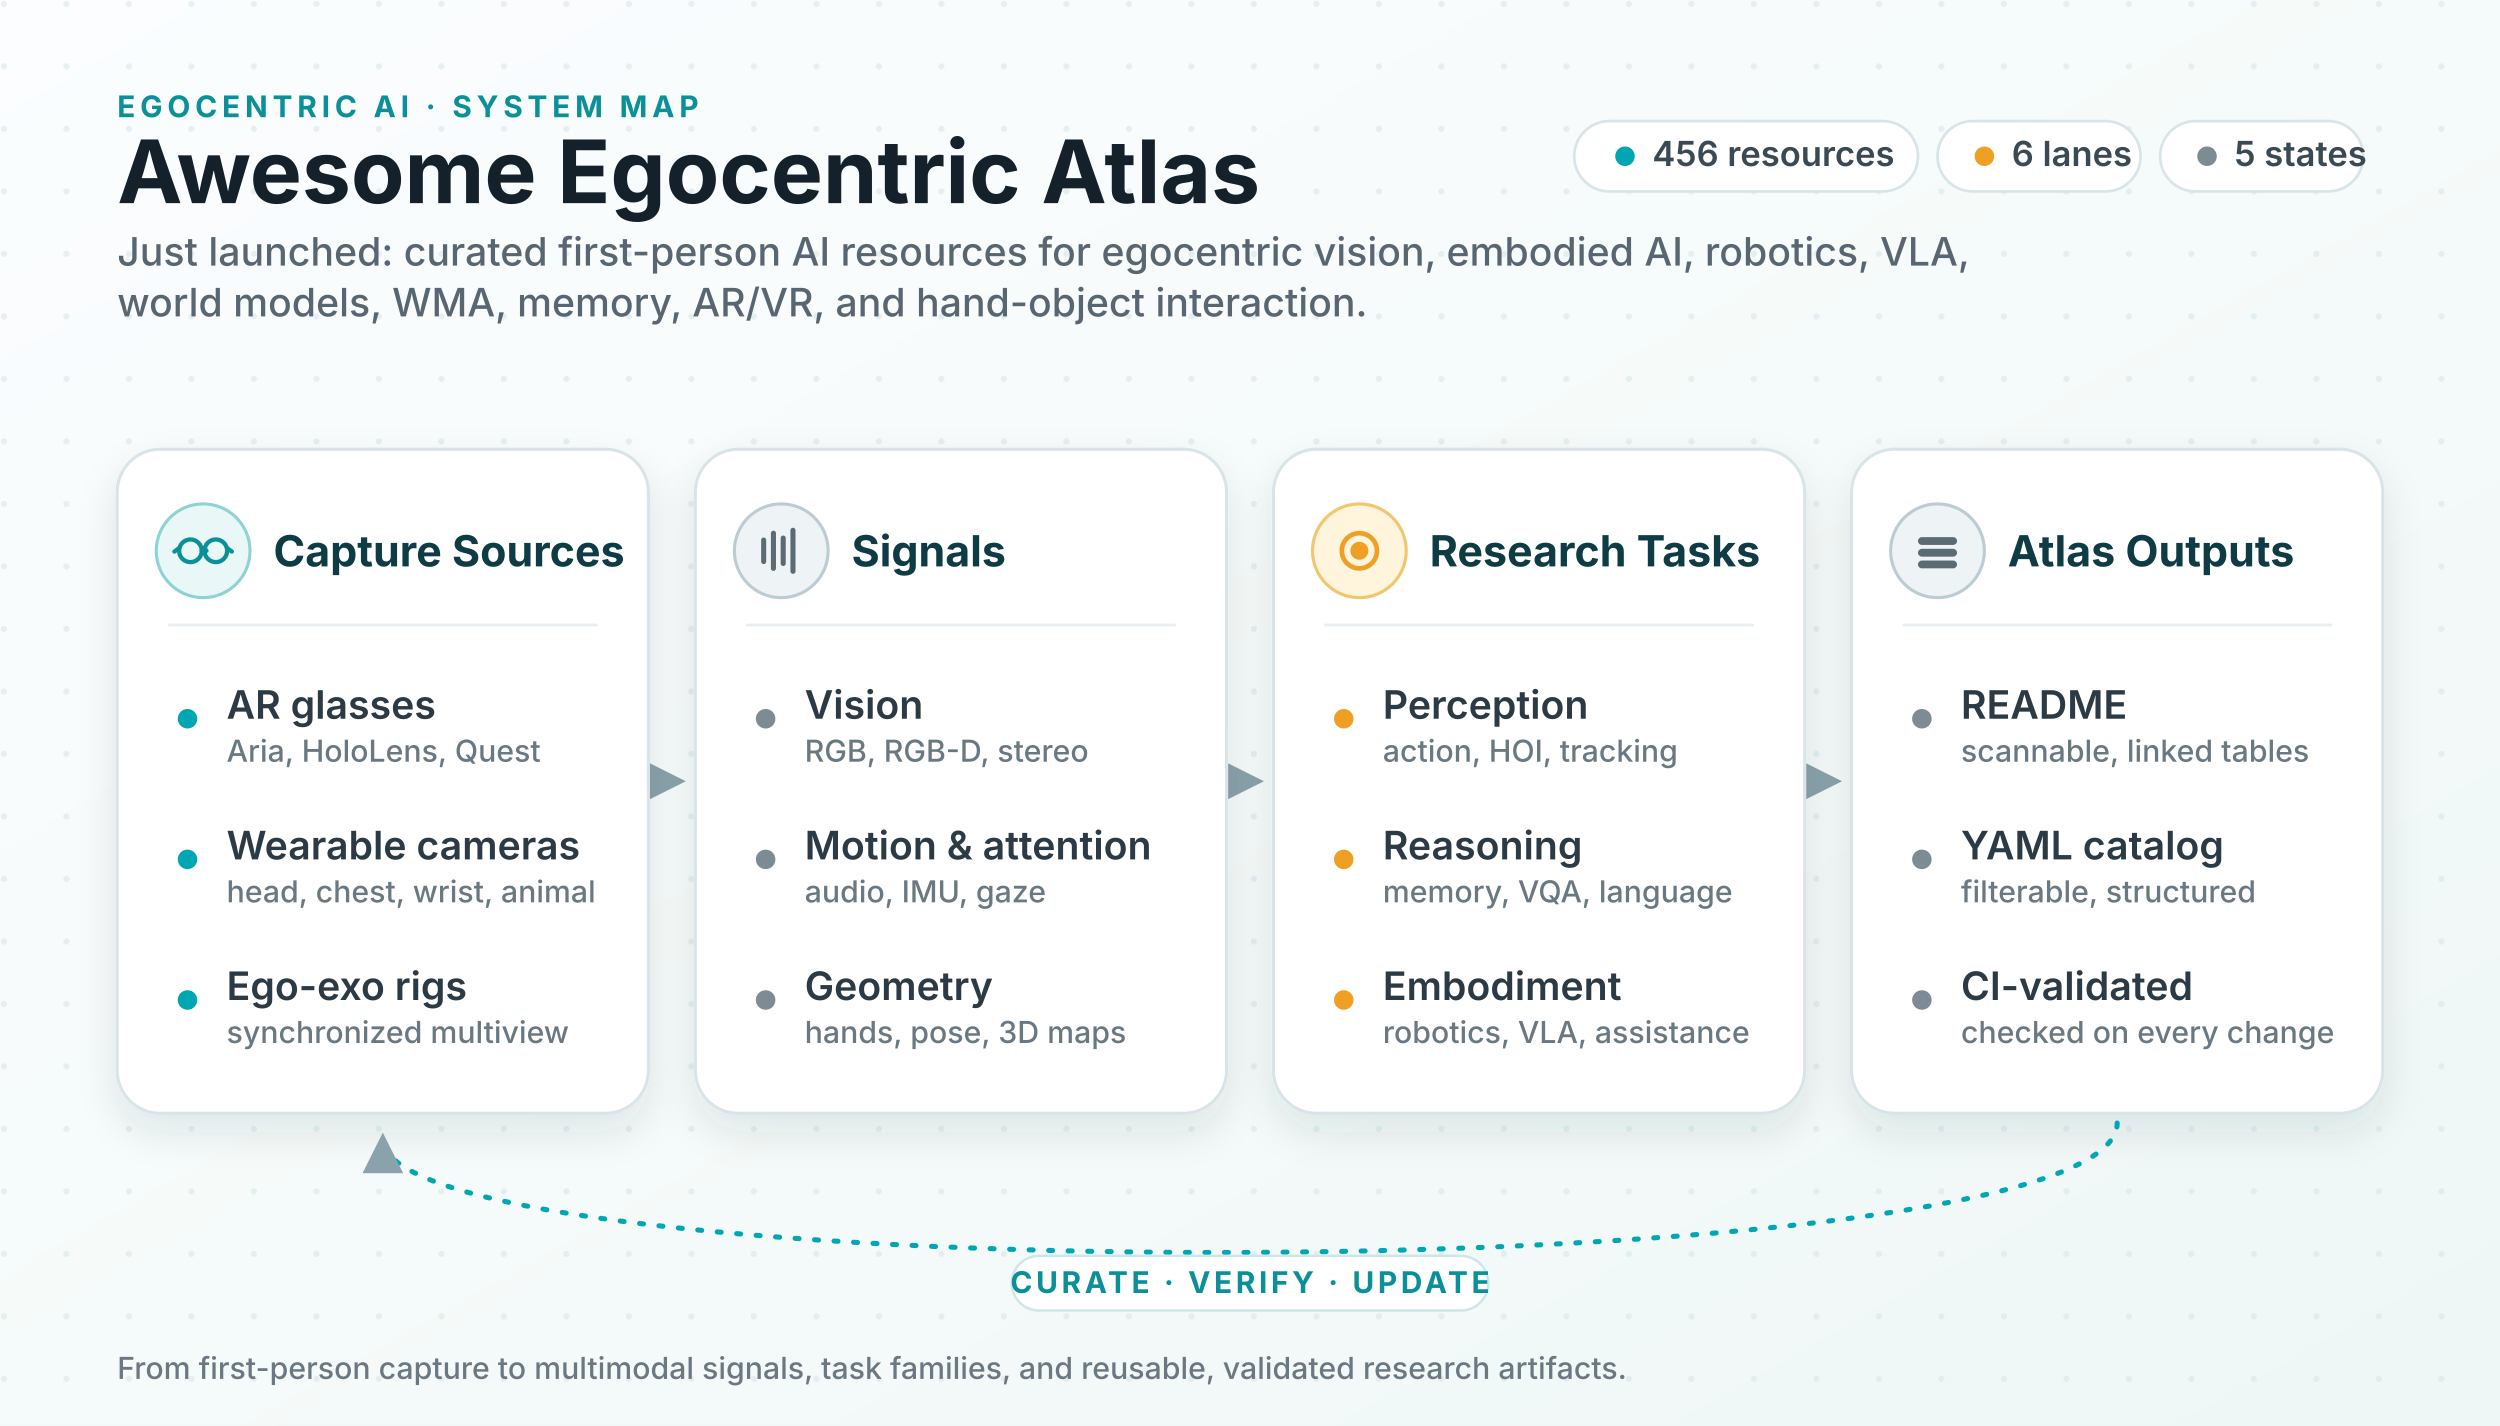
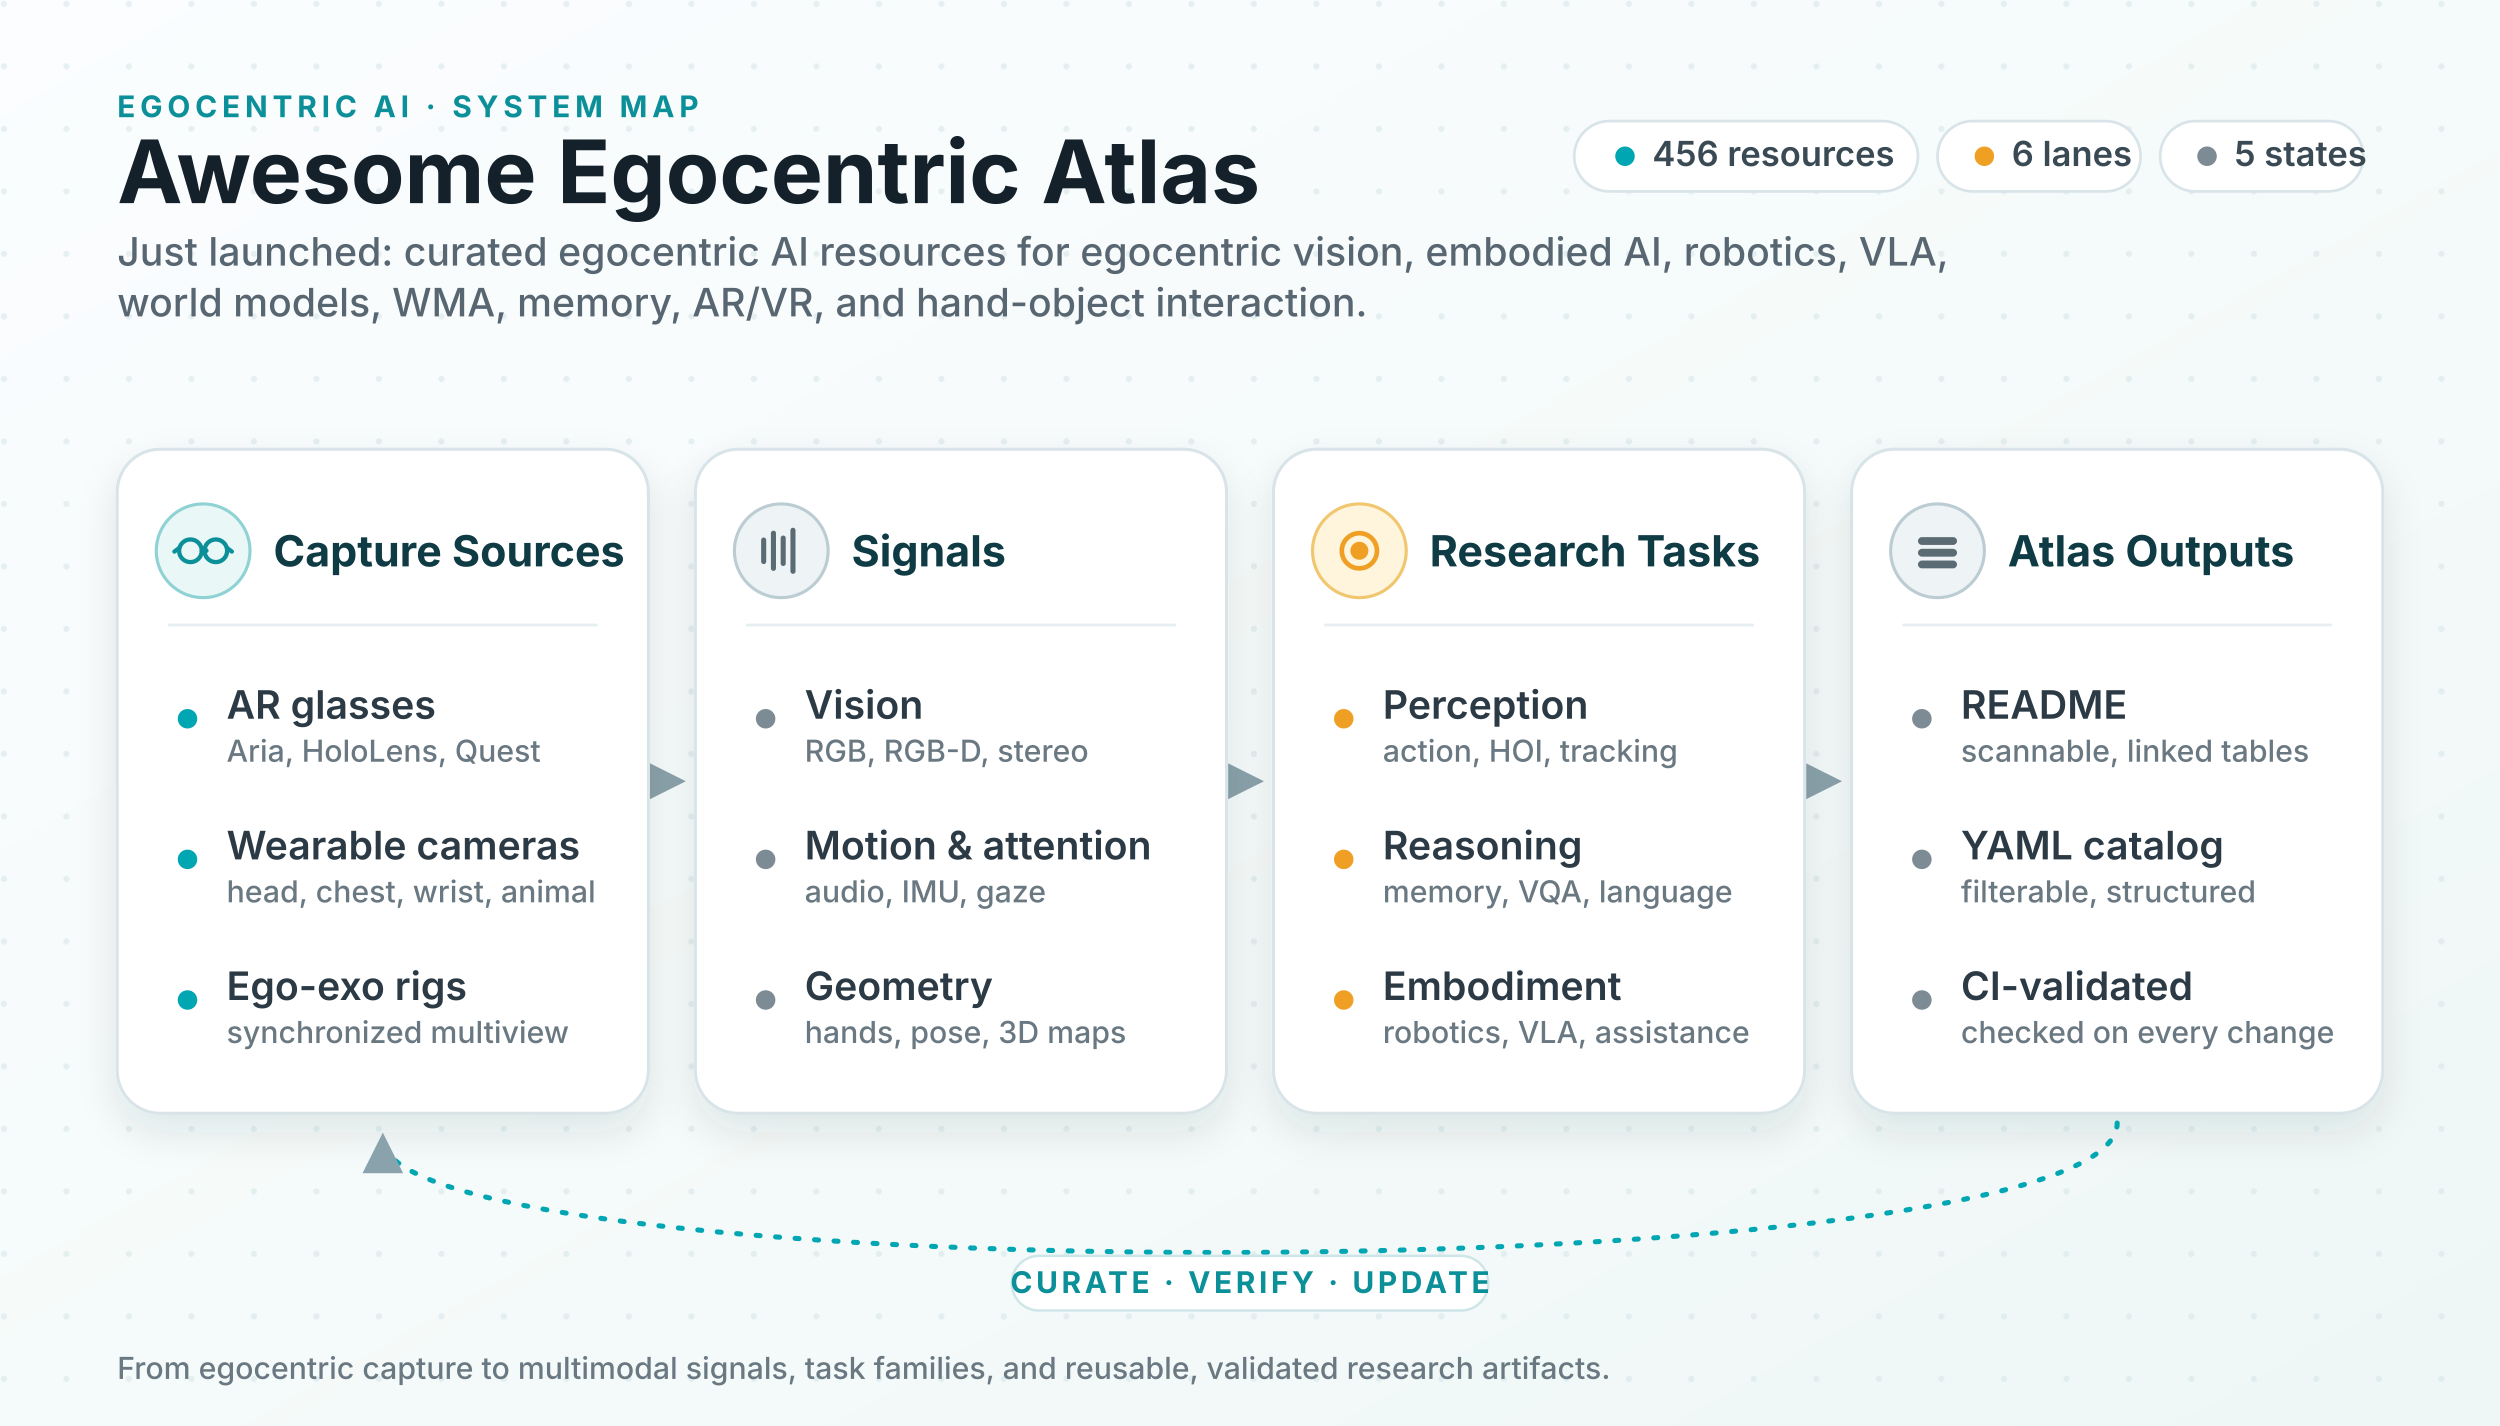
<svg xmlns="http://www.w3.org/2000/svg" viewBox="0 0 1280 730" role="img" aria-labelledby="title desc">
  <defs>
    <linearGradient id="bg" x1="0" x2="1" y1="0" y2="1">
      <stop offset="0" stop-color="#fbfdff" />
      <stop offset="0.6" stop-color="#f4faf9" />
      <stop offset="1" stop-color="#eef7f6" />
    </linearGradient>
    <pattern id="dots" width="32" height="32" patternUnits="userSpaceOnUse">
      <circle cx="2" cy="2" r="1.6" fill="#cfe0e4" opacity="0.45" />
    </pattern>
    <filter id="shadow" x="-12%" y="-12%" width="124%" height="135%">
      <feDropShadow dx="0" dy="9" stdDeviation="10" flood-color="#0f2a33" flood-opacity="0.10" />
    </filter>
    <marker id="arrow" viewBox="0 0 10 10" refX="8.5" refY="5" markerWidth="8" markerHeight="8" orient="auto-start-reverse">
      <path d="M0 0 L10 5 L0 10 z" fill="#8aa2ab" />
    </marker>
    <style>
      .ink { fill: #14212b; }
      .sub { fill: #586672; }
      .title { font: 700 44.8px system-ui, -apple-system, "Segoe UI", sans-serif; }
      .subtitle { font: 500 20.1px system-ui, -apple-system, "Segoe UI", sans-serif; }
      .kicker { font: 700 15.3px system-ui, -apple-system, "Segoe UI", sans-serif; fill: #0b8f98; letter-spacing: .16em; }
      .panel { fill: #ffffff; stroke: #d9e4e9; stroke-width: 1.6; filter: url(#shadow); }
      .ph { font: 700 22px system-ui, -apple-system, "Segoe UI", sans-serif; fill: #0f3b45; }
      .row { font: 600 20.1px system-ui, -apple-system, "Segoe UI", sans-serif; fill: #2b3a44; }
      .rowsub { font: 500 15.5px system-ui, -apple-system, "Segoe UI", sans-serif; fill: #6a7882; }
      .divider { stroke: #e6eef1; stroke-width: 1.4; }
      .conn { stroke: #8aa2ab; stroke-width: 2.6; fill: none; }
      .loop { stroke: #00a6b2; stroke-width: 2.6; fill: none; stroke-dasharray: 2 8; stroke-linecap: round; }
      .chip { fill: #ffffff; stroke: #d9e4e9; stroke-width: 1.4; }
      .chiptext { font: 600 17.7px system-ui, -apple-system, "Segoe UI", sans-serif; fill: #3a4a54; }
      .dotT { fill: #00a6b2; }
      .dotA { fill: #ef9f24; }
      .dotN { fill: #7c8b94; }
      .loopText { font: 700 15.3px system-ui, -apple-system, "Segoe UI", sans-serif; fill: #0b8f98; letter-spacing: .12em; }
    </style>
  </defs>
  <rect width="1280" height="730" fill="url(#bg)" />
  <rect width="1280" height="730" fill="url(#dots)" />
  <text class="kicker" x="60" y="60">EGOCENTRIC AI · SYSTEM MAP</text>
  <text class="title ink" x="60" y="104">Awesome Egocentric Atlas</text>
  <text class="subtitle sub" x="60" y="136">
-     <tspan x="60" y="136">Just launched: curated first-person AI resources for egocentric vision, embodied AI, robotics, VLA,</tspan>
+     <tspan x="60" y="136">Just launched: curated egocentric AI resources for egocentric vision, embodied AI, robotics, VLA,</tspan>
    <tspan x="60" y="162">world models, WMA, memory, AR/VR, and hand-object interaction.</tspan>
  </text>
  <g>
    <rect class="chip" x="806" y="62" width="176" height="36" rx="18" />
    <circle class="dotT" cx="832" cy="80" r="5" />
    <text class="chiptext" x="846" y="85">456 resources</text>
    <rect class="chip" x="992" y="62" width="104" height="36" rx="18" />
    <circle class="dotA" cx="1016" cy="80" r="5" />
    <text class="chiptext" x="1030" y="85">6 lanes</text>
    <rect class="chip" x="1106" y="62" width="104" height="36" rx="18" />
    <circle class="dotN" cx="1130" cy="80" r="5" />
    <text class="chiptext" x="1144" y="85">5 states</text>
  </g>
  <line class="conn" x1="336" y1="400" x2="348" y2="400" marker-end="url(#arrow)" />
  <line class="conn" x1="632" y1="400" x2="644" y2="400" marker-end="url(#arrow)" />
  <line class="conn" x1="928" y1="400" x2="940" y2="400" marker-end="url(#arrow)" />
  <g transform="translate(60 230)">
    <rect class="panel" width="272" height="340" rx="22" />
    <circle cx="44" cy="52" r="24" fill="#e9f7f7" stroke="#8fd2d4" stroke-width="1.6" />
    <g stroke="#0b8f98" stroke-width="2.2" fill="none" stroke-linecap="round">
      <circle cx="37.5" cy="52" r="5.8" />
      <circle cx="50.5" cy="52" r="5.8" />
      <path d="M43.3 52 q1.2 -2 2.4 0" />
      <path d="M31.7 50.6 l-2.4 1.8 M56.3 50.6 l2.4 1.8" />
    </g>
    <text class="ph" x="80" y="60">Capture Sources</text>
    <line class="divider" x1="26" y1="90" x2="246" y2="90" />
    <circle class="dotT" cx="36" cy="138" r="5" />
    <text class="row" x="56" y="138">AR glasses</text>
    <text class="rowsub" x="56" y="160">Aria, HoloLens, Quest</text>
    <circle class="dotT" cx="36" cy="210" r="5" />
    <text class="row" x="56" y="210">Wearable cameras</text>
    <text class="rowsub" x="56" y="232">head, chest, wrist, animal</text>
    <circle class="dotT" cx="36" cy="282" r="5" />
    <text class="row" x="56" y="282">Ego-exo rigs</text>
    <text class="rowsub" x="56" y="304">synchronized multiview</text>
  </g>
  <g transform="translate(356 230)">
    <rect class="panel" width="272" height="340" rx="22" />
    <circle cx="44" cy="52" r="24" fill="#eef3f5" stroke="#bcccd3" stroke-width="1.6" />
    <g stroke="#5b6b73" stroke-width="2.6" stroke-linecap="round">
      <line x1="35" y1="57.5" x2="35" y2="46.5" />
      <line x1="40" y1="61" x2="40" y2="43" />
      <line x1="45" y1="58.5" x2="45" y2="45.5" />
      <line x1="50" y1="62.5" x2="50" y2="41.5" />
    </g>
    <text class="ph" x="80" y="60">Signals</text>
    <line class="divider" x1="26" y1="90" x2="246" y2="90" />
    <circle class="dotN" cx="36" cy="138" r="5" />
    <text class="row" x="56" y="138">Vision</text>
    <text class="rowsub" x="56" y="160">RGB, RGB-D, stereo</text>
    <circle class="dotN" cx="36" cy="210" r="5" />
    <text class="row" x="56" y="210">Motion &amp; attention</text>
    <text class="rowsub" x="56" y="232">audio, IMU, gaze</text>
    <circle class="dotN" cx="36" cy="282" r="5" />
    <text class="row" x="56" y="282">Geometry</text>
    <text class="rowsub" x="56" y="304">hands, pose, 3D maps</text>
  </g>
  <g transform="translate(652 230)">
    <rect class="panel" width="272" height="340" rx="22" />
    <circle cx="44" cy="52" r="24" fill="#fff4dc" stroke="#f0c66f" stroke-width="1.6" />
    <g stroke="#ef9f24" stroke-width="2.4" fill="none">
      <circle cx="44" cy="52" r="9" />
      <circle cx="44" cy="52" r="3.4" fill="#ef9f24" />
    </g>
    <text class="ph" x="80" y="60">Research Tasks</text>
    <line class="divider" x1="26" y1="90" x2="246" y2="90" />
    <circle class="dotA" cx="36" cy="138" r="5" />
    <text class="row" x="56" y="138">Perception</text>
    <text class="rowsub" x="56" y="160">action, HOI, tracking</text>
    <circle class="dotA" cx="36" cy="210" r="5" />
    <text class="row" x="56" y="210">Reasoning</text>
    <text class="rowsub" x="56" y="232">memory, VQA, language</text>
    <circle class="dotA" cx="36" cy="282" r="5" />
    <text class="row" x="56" y="282">Embodiment</text>
    <text class="rowsub" x="56" y="304">robotics, VLA, assistance</text>
  </g>
  <g transform="translate(948 230)">
    <rect class="panel" width="272" height="340" rx="22" />
    <circle cx="44" cy="52" r="24" fill="#eef3f5" stroke="#bcccd3" stroke-width="1.6" />
    <g fill="#5b6b73">
      <rect x="34" y="45" width="20" height="4" rx="2" />
      <rect x="34" y="51" width="20" height="4" rx="2" />
      <rect x="34" y="57" width="20" height="4" rx="2" />
    </g>
    <text class="ph" x="80" y="60">Atlas Outputs</text>
    <line class="divider" x1="26" y1="90" x2="246" y2="90" />
    <circle class="dotN" cx="36" cy="138" r="5" />
    <text class="row" x="56" y="138">README</text>
    <text class="rowsub" x="56" y="160">scannable, linked tables</text>
    <circle class="dotN" cx="36" cy="210" r="5" />
    <text class="row" x="56" y="210">YAML catalog</text>
    <text class="rowsub" x="56" y="232">filterable, structured</text>
    <circle class="dotN" cx="36" cy="282" r="5" />
    <text class="row" x="56" y="282">CI-validated</text>
    <text class="rowsub" x="56" y="304">checked on every change</text>
  </g>
  <path class="loop" d="M1084 575 C1084 662 196 662 196 583" marker-end="url(#arrow)" />
  <rect x="518" y="643" width="244" height="28" rx="14" fill="#ffffff" stroke="#cfe6e8" stroke-width="1.3" />
  <text class="loopText" x="640" y="662" text-anchor="middle">CURATE · VERIFY · UPDATE</text>
-   <text class="rowsub" x="60" y="706" font-size="15">From first-person capture to multimodal signals, task families, and reusable, validated research artifacts.</text>
+   <text class="rowsub" x="60" y="706" font-size="15">From egocentric capture to multimodal signals, task families, and reusable, validated research artifacts.</text>
</svg>
